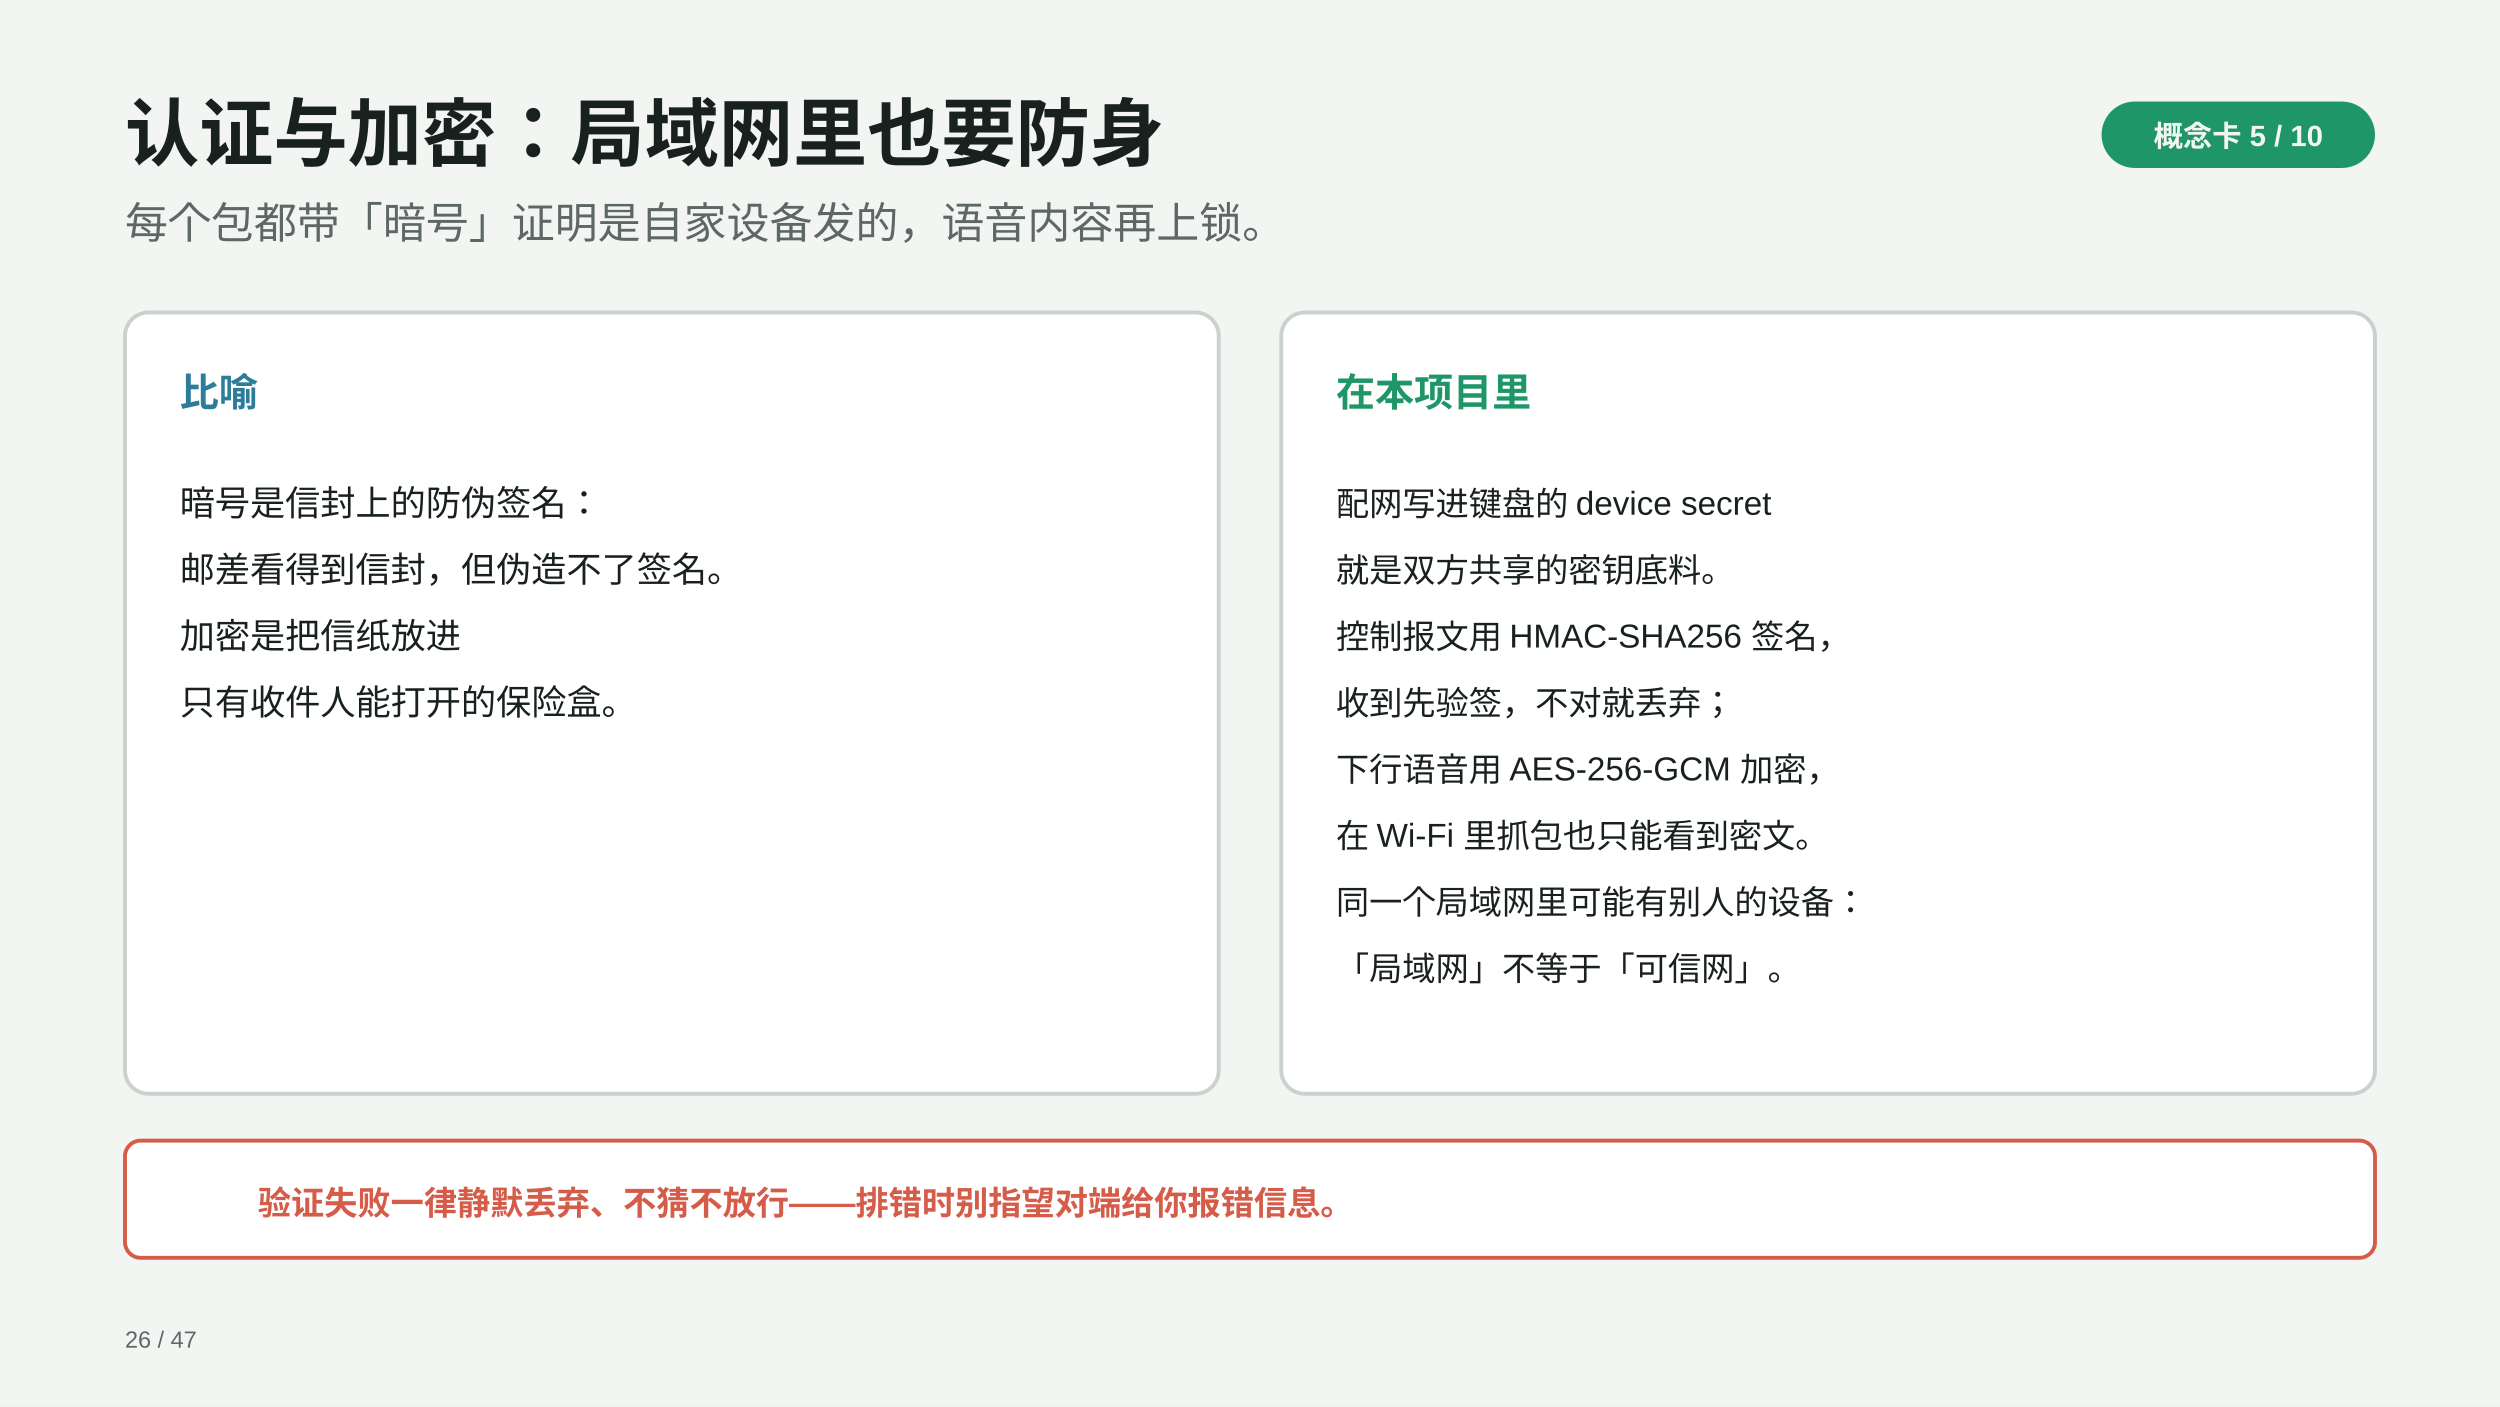
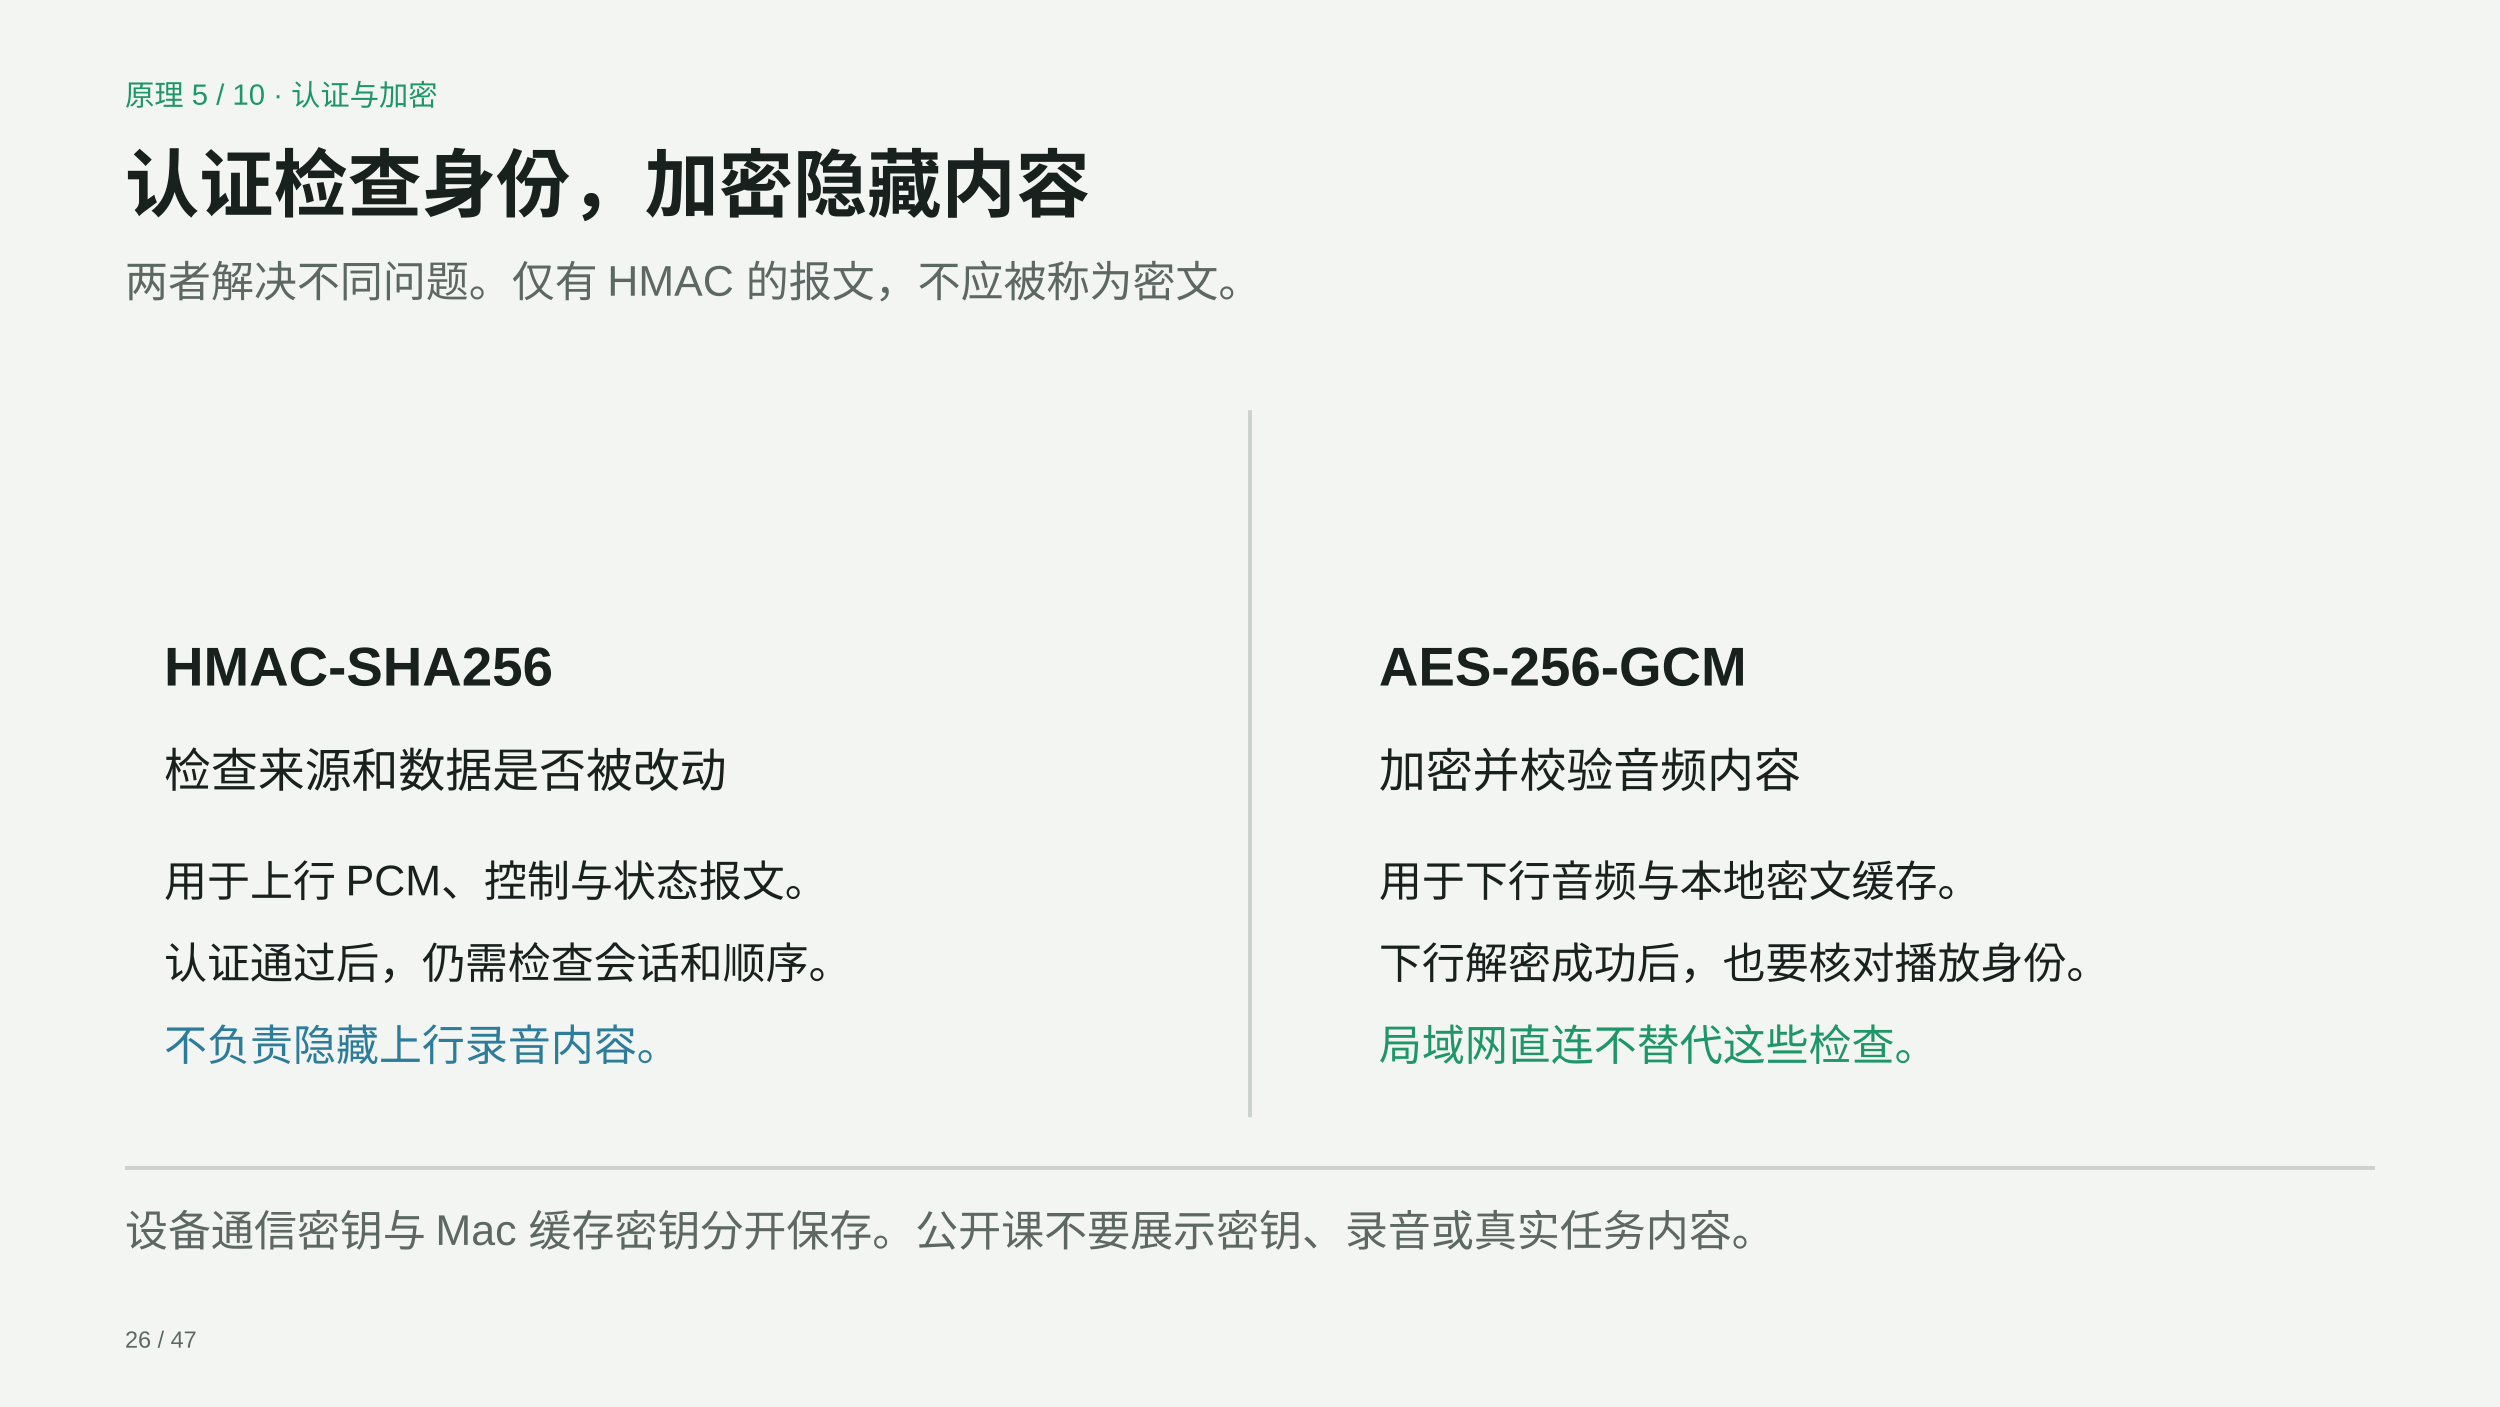
<svg xmlns="http://www.w3.org/2000/svg" width="1280" height="720" viewBox="0 0 1280 720">
-   <g id="background">
-     <rect width="1280" height="720" fill="#F3F5F3" />
-   </g>
-   <g id="badge">
-     <rect x="1076" y="52" width="140" height="34" rx="17" fill="#1E9668" />
-     <text x="1146" y="75" text-anchor="middle" font-family="Arial, Arial Unicode MS, Microsoft YaHei, sans-serif" font-size="15" font-weight="bold" fill="#F3F5F3">概念卡 5 / 10</text>
-   </g>
-   <g id="header">
-     <text x="64" y="82" font-family="Arial Black, Arial, Arial Unicode MS, Microsoft YaHei, sans-serif" font-size="38" font-weight="bold" fill="#19211F">认证与加密：局域网里也要防身</text>
-     <text x="64" y="122" font-family="Arial, Arial Unicode MS, Microsoft YaHei, sans-serif" font-size="22" fill="#5D6864">每个包都带「暗号」证明是自家设备发的，语音内容再上锁。</text>
-   </g>
-   <g id="metaphor">
-     <rect x="64" y="160" width="560" height="400" rx="12" fill="#FFFFFF" stroke="#CBD2CE" stroke-width="2" />
-     <text x="92" y="208" font-family="Arial, Arial Unicode MS, Microsoft YaHei, sans-serif" font-size="20" font-weight="bold" fill="#2D7D9A">比喻</text>
-     <use data-icon="phosphor-duotone/shield-check" x="528" y="184" width="56" height="56" fill="#2D7D9A" />
-     <text x="92" y="264" font-family="Arial, Arial Unicode MS, Microsoft YaHei, sans-serif" font-size="18" fill="#19211F">暗号是信封上的防伪签名：</text>
-     <text x="92" y="298" font-family="Arial, Arial Unicode MS, Microsoft YaHei, sans-serif" font-size="18" fill="#19211F">邮差看得到信封，但伪造不了签名。</text>
-     <text x="92" y="332" font-family="Arial, Arial Unicode MS, Microsoft YaHei, sans-serif" font-size="18" fill="#19211F">加密是把信纸放进</text>
-     <text x="92" y="366" font-family="Arial, Arial Unicode MS, Microsoft YaHei, sans-serif" font-size="18" fill="#19211F">只有收件人能打开的保险盒。</text>
-   </g>
-   <g id="project">
-     <rect x="656" y="160" width="560" height="400" rx="12" fill="#FFFFFF" stroke="#CBD2CE" stroke-width="2" />
-     <text x="684" y="208" font-family="Arial, Arial Unicode MS, Microsoft YaHei, sans-serif" font-size="20" font-weight="bold" fill="#1E9668">在本项目里</text>
-     <use data-icon="phosphor-duotone/lock-key" x="1120" y="184" width="56" height="56" fill="#1E9668" />
-     <text x="684" y="264" font-family="Arial, Arial Unicode MS, Microsoft YaHei, sans-serif" font-size="17" fill="#19211F">配网写进键盘的 device secret</text>
-     <text x="684" y="298" font-family="Arial, Arial Unicode MS, Microsoft YaHei, sans-serif" font-size="17" fill="#19211F">就是双方共享的密钥底料。</text>
-     <text x="684" y="332" font-family="Arial, Arial Unicode MS, Microsoft YaHei, sans-serif" font-size="17" fill="#19211F">控制报文用 HMAC-SHA256 签名，</text>
-     <text x="684" y="366" font-family="Arial, Arial Unicode MS, Microsoft YaHei, sans-serif" font-size="17" fill="#19211F">收到先验签，不对就丢弃；</text>
-     <text x="684" y="400" font-family="Arial, Arial Unicode MS, Microsoft YaHei, sans-serif" font-size="17" fill="#19211F">下行语音用 AES-256-GCM 加密，</text>
-     <text x="684" y="434" font-family="Arial, Arial Unicode MS, Microsoft YaHei, sans-serif" font-size="17" fill="#19211F">在 Wi-Fi 里抓包也只能看到密文。</text>
-     <text x="684" y="468" font-family="Arial, Arial Unicode MS, Microsoft YaHei, sans-serif" font-size="17" fill="#19211F">同一个局域网里可能有别人的设备：</text>
-     <text x="684" y="502" font-family="Arial, Arial Unicode MS, Microsoft YaHei, sans-serif" font-size="17" fill="#19211F">「局域网」不等于「可信网」。</text>
-   </g>
-   <g id="pitfall">
-     <rect x="64" y="584" width="1152" height="60" rx="8" fill="#FFFFFF" stroke="#D65C4A" stroke-width="2" />
-     <use data-icon="phosphor-duotone/warning-circle" x="88" y="600" width="28" height="28" fill="#D65C4A" />
-     <text x="132" y="622" font-family="Arial, Arial Unicode MS, Microsoft YaHei, sans-serif" font-size="17" font-weight="bold" fill="#D65C4A">验证失败一律静默丢弃、不猜不放行——排错时别指望对端给你报错信息。</text>
-   </g>
-   <g id="footer">
-     <text x="64" y="690" font-family="Arial, Arial Unicode MS, Microsoft YaHei, sans-serif" font-size="12" fill="#5D6864">26 / 47</text>
+   <rect width="1280" height="720" fill="#F3F5F3" />
+   <g id="content" font-family="Arial, Arial Unicode MS, Microsoft YaHei, sans-serif" fill="#19211F">
+     <text x="64" y="54" font-size="15" fill="#1E9668">原理 5 / 10 · 认证与加密</text>
+     <text x="64" y="108" font-size="38" font-weight="bold">认证检查身份，加密隐藏内容</text>
+     <text x="64" y="152" font-size="22" fill="#5D6864">两者解决不同问题。仅有 HMAC 的报文，不应被称为密文。</text>
+     <path d="M640 210 V572" stroke="#CBD2CE" stroke-width="2" />
+     <use data-icon="phosphor-duotone/shield-check" x="84" y="218" width="76" height="76" fill="#2D7D9A" />
+     <text x="84" y="351" font-size="28" font-weight="bold">HMAC-SHA256</text>
+     <text x="84" y="403" font-size="24">检查来源和数据是否被改动</text>
+     <text x="84" y="459" font-size="22">用于上行 PCM、控制与状态报文。</text>
+     <text x="84" y="501" font-size="22">认证通过后，仍需检查会话和顺序。</text>
+     <text x="84" y="543" font-size="22" fill="#2D7D9A">不负责隐藏上行录音内容。</text>
+     <use data-icon="phosphor-duotone/lock-key" x="706" y="218" width="76" height="76" fill="#1E9668" />
+     <text x="706" y="351" font-size="28" font-weight="bold">AES-256-GCM</text>
+     <text x="706" y="403" font-size="24">加密并校验音频内容</text>
+     <text x="706" y="459" font-size="22">用于下行音频与本地密文缓存。</text>
+     <text x="706" y="501" font-size="22">下行解密成功后，也要核对播放身份。</text>
+     <text x="706" y="543" font-size="22" fill="#1E9668">局域网直连不替代这些检查。</text>
+     <path d="M64 598 H1216" stroke="#CBD2CE" stroke-width="2" />
+     <text x="64" y="638" font-size="22" fill="#5D6864">设备通信密钥与 Mac 缓存密钥分开保存。公开课不要展示密钥、录音或真实任务内容。</text>
+     <text x="64" y="690" font-size="12" fill="#5D6864">26 / 47</text>
  </g>
</svg>
